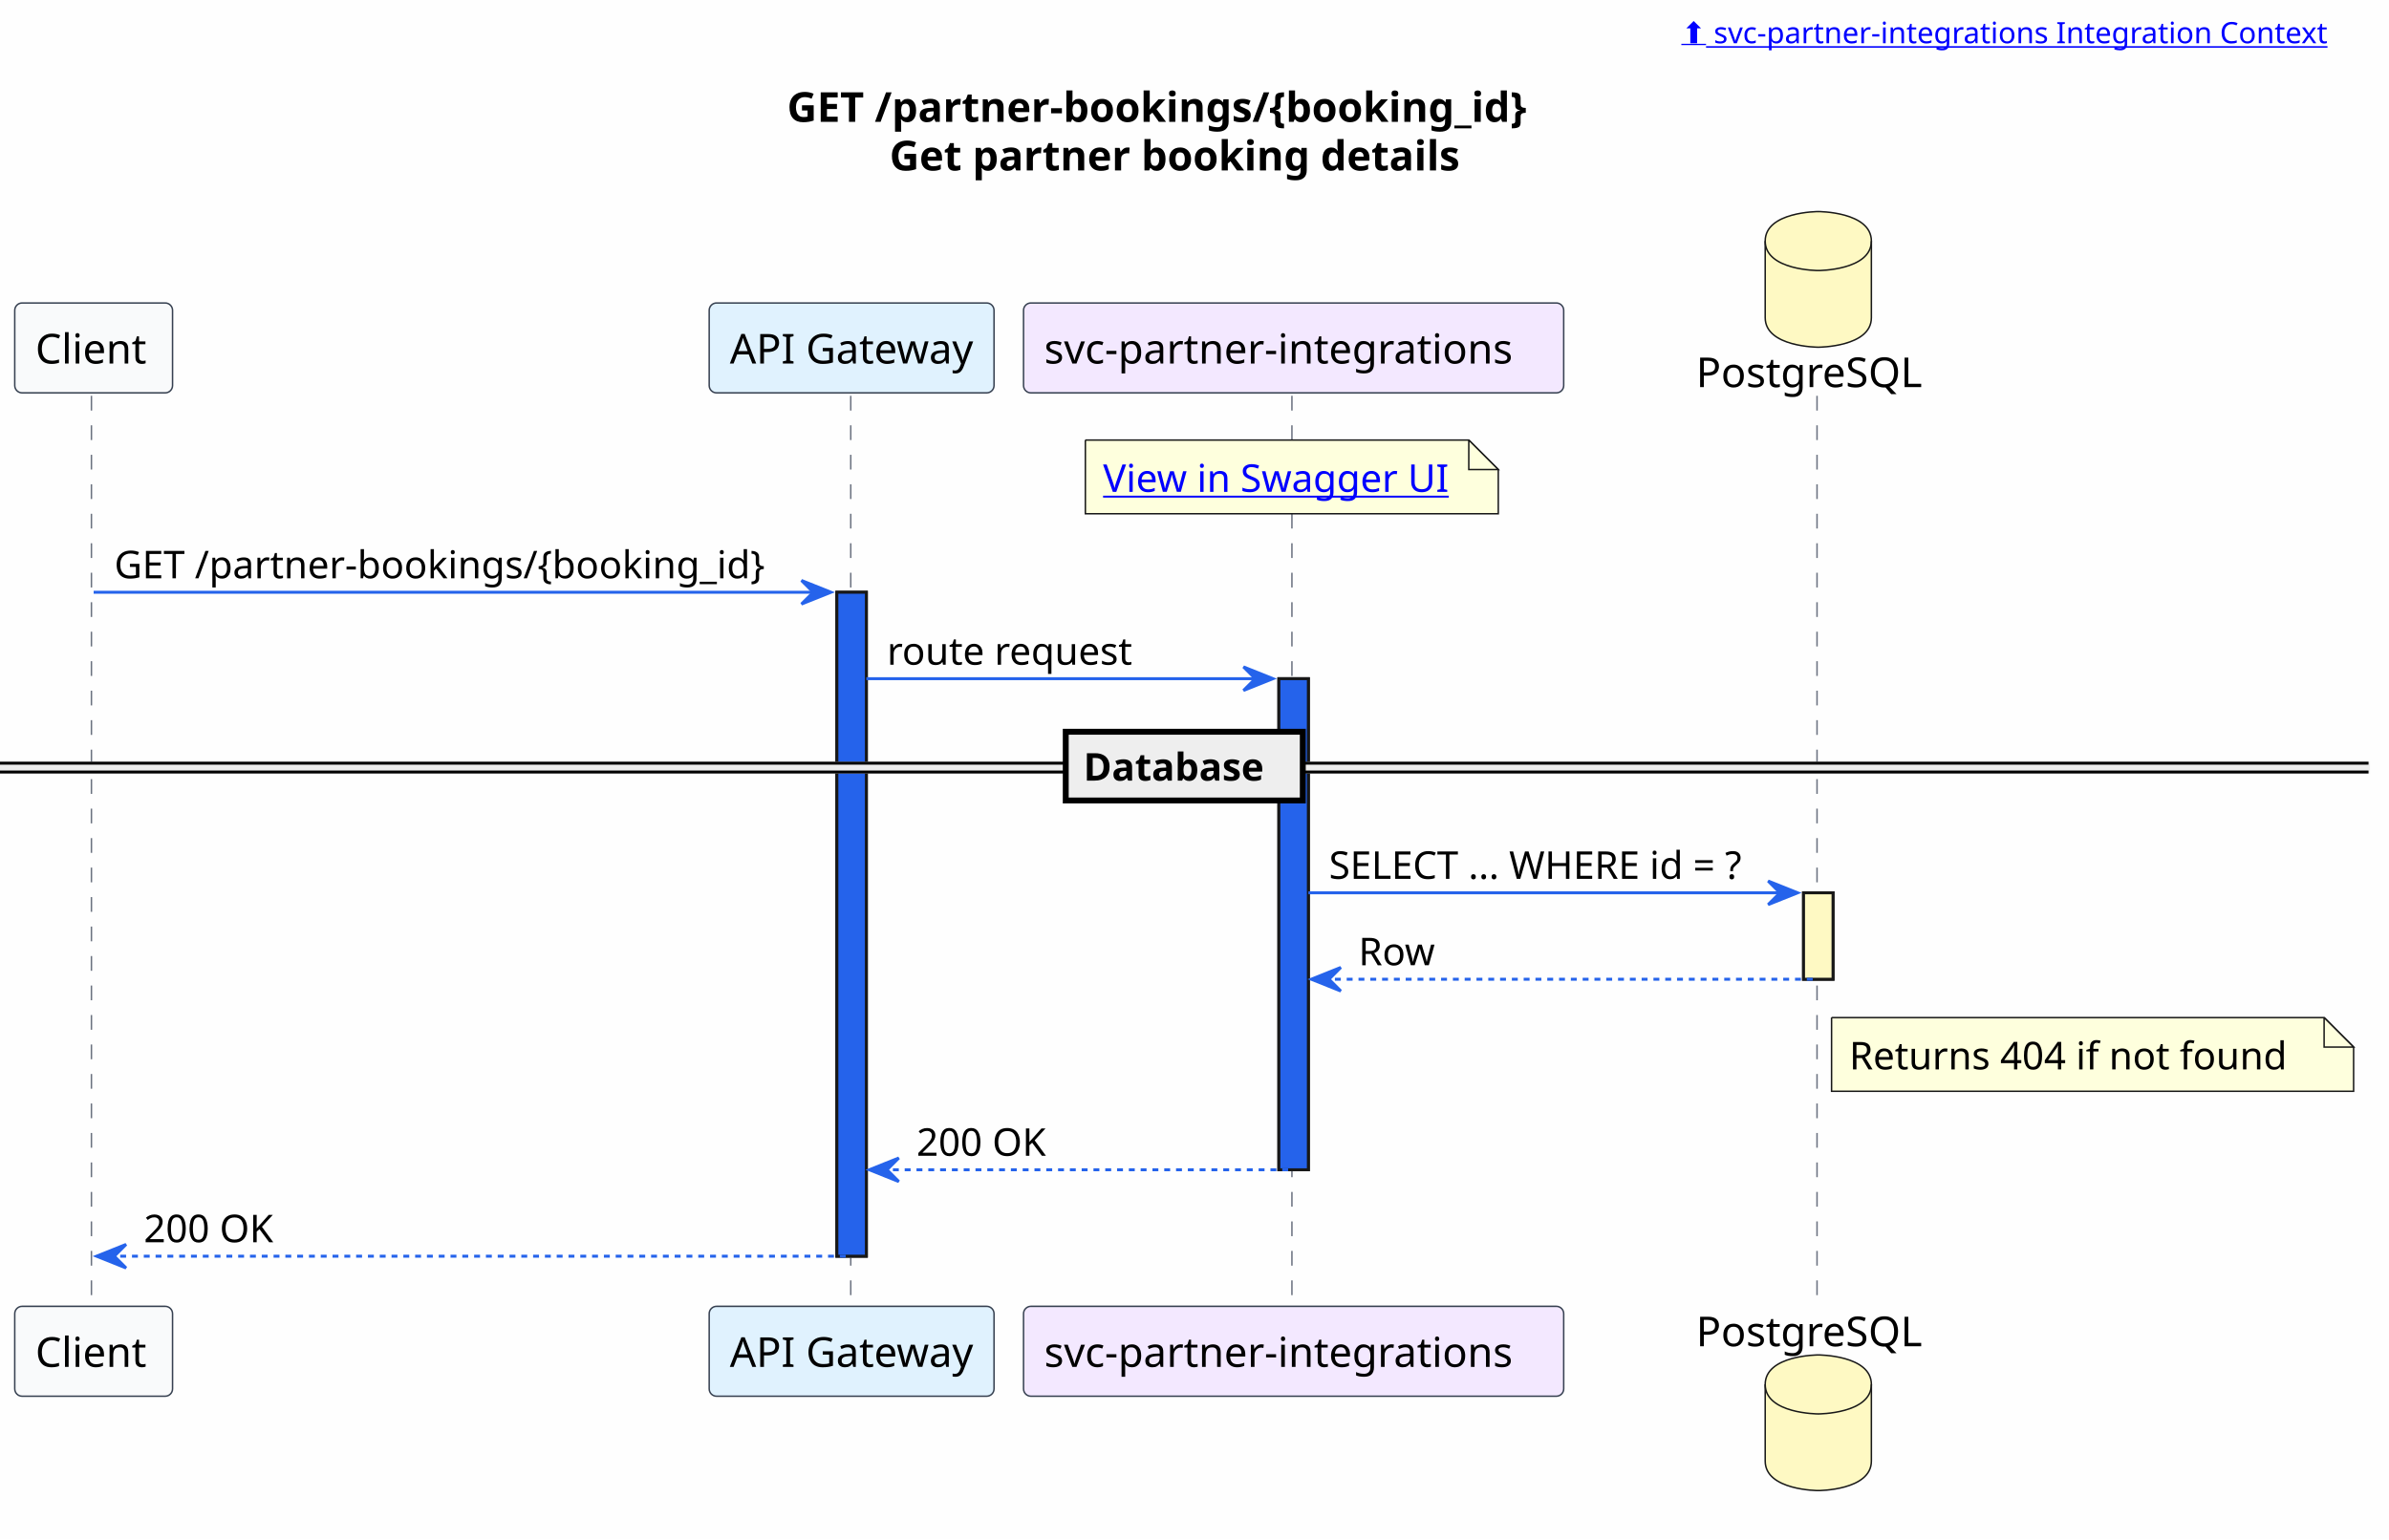
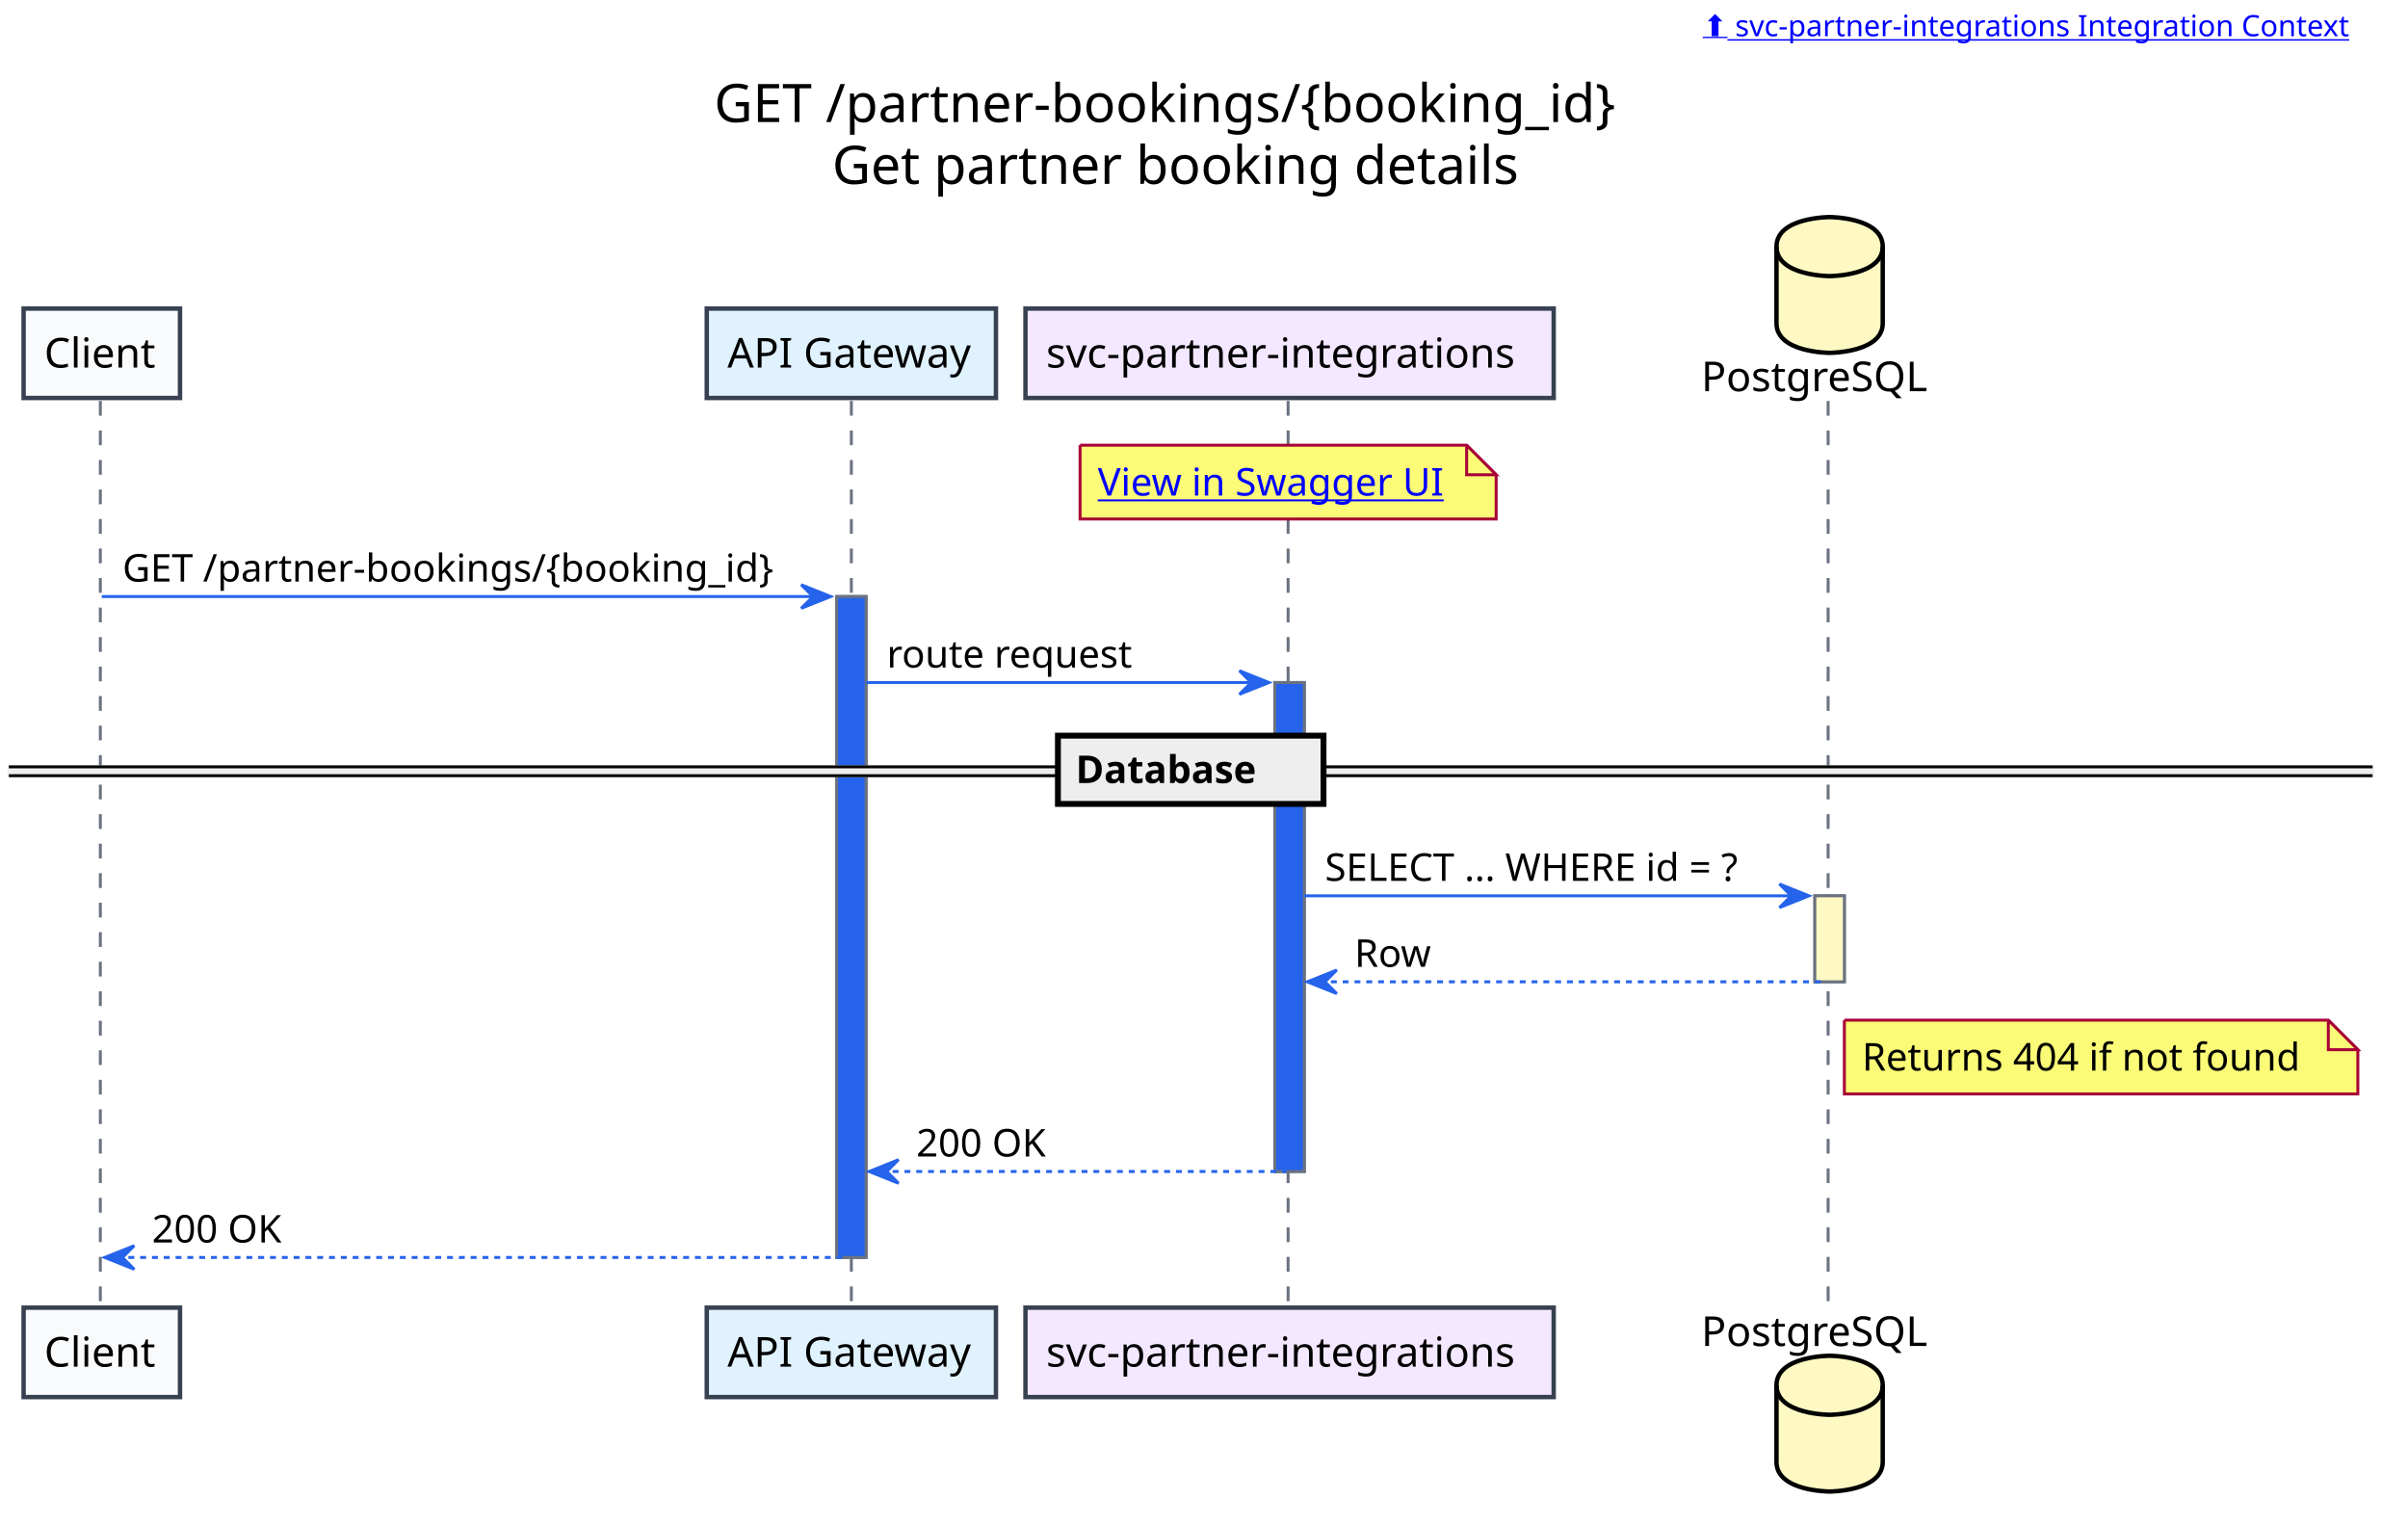
- <svg xmlns="http://www.w3.org/2000/svg" xmlns:xlink="http://www.w3.org/1999/xlink" contentStyleType="text/css" data-diagram-type="SEQUENCE" height="522px" preserveAspectRatio="none" style="width:810px;height:522px;background:#FEFEFE;" version="1.1" viewBox="0 0 810 522" width="810px" zoomAndPan="magnify">
+ <svg xmlns="http://www.w3.org/2000/svg" xmlns:xlink="http://www.w3.org/1999/xlink" contentScriptType="application/ecmascript" contentStyleType="text/css" height="517px" preserveAspectRatio="none" style="width:816px;height:517px;background:#FEFEFE;" version="1.1" viewBox="0 0 816 517" width="816px" zoomAndPan="magnify">
  <defs />
  <g>
-     <rect fill="#FEFEFE" height="522" style="stroke:none;stroke-width:1;" width="810" x="0" y="0" />
-     <text fill="#000000" font-family="'Segoe UI'" font-size="14" font-weight="bold" lengthAdjust="spacing" textLength="268.324" x="266.866" y="41.312">GET /partner-bookings/{booking_id}</text>
-     <text fill="#000000" font-family="'Segoe UI'" font-size="14" font-weight="bold" lengthAdjust="spacing" textLength="198.871" x="301.593" y="57.801">Get partner booking details</text>
-     <g>
-       <rect fill="#2563EB" height="225.174" style="stroke:#181818;stroke-width:1;" width="10" x="283.743" y="200.863" />
-     </g>
-     <g>
-       <rect fill="#2563EB" height="166.553" style="stroke:#181818;stroke-width:1;" width="10" x="433.606" y="230.174" />
-     </g>
-     <g>
-       <rect fill="#FEF9C3" height="29.311" style="stroke:#181818;stroke-width:1;" width="10" x="611.497" y="302.795" />
-     </g>
-     <g class="participant-lifeline" data-entity-uid="part1" data-qualified-name="Client" id="part1-lifeline">
-       <g>
-         <rect fill="#000000" fill-opacity="0" height="309.795" width="8" x="27.752" y="134.242" />
-         <line style="stroke:#6B7280;stroke-width:0.5;stroke-dasharray:5,5;" x1="31" x2="31" y1="134.242" y2="444.037" />
-       </g>
-     </g>
-     <g class="participant-lifeline" data-entity-uid="part2" data-qualified-name="GW" id="part2-lifeline">
-       <g>
-         <rect fill="#000000" fill-opacity="0" height="309.795" width="8" x="284.743" y="134.242" />
-         <line style="stroke:#6B7280;stroke-width:0.5;stroke-dasharray:5,5;" x1="288.454" x2="288.454" y1="134.242" y2="444.037" />
-       </g>
-     </g>
-     <g class="participant-lifeline" data-entity-uid="part3" data-qualified-name="Svc" id="part3-lifeline">
-       <g>
-         <rect fill="#000000" fill-opacity="0" height="309.795" width="8" x="434.606" y="134.242" />
-         <line style="stroke:#6B7280;stroke-width:0.5;stroke-dasharray:5,5;" x1="438.032" x2="438.032" y1="134.242" y2="444.037" />
-       </g>
-     </g>
-     <g class="participant-lifeline" data-entity-uid="part4" data-qualified-name="DB" id="part4-lifeline">
-       <g>
-         <rect fill="#000000" fill-opacity="0" height="309.795" width="8" x="612.497" y="134.242" />
-         <line style="stroke:#6B7280;stroke-width:0.5;stroke-dasharray:5,5;" x1="616.072" x2="616.072" y1="134.242" y2="444.037" />
-       </g>
-     </g>
-     <g class="participant participant-head" data-entity-uid="part1" data-qualified-name="Client" id="part1-head">
-       <a href="/applications/" target="_top" title="/applications/" xlink:actuate="onRequest" xlink:href="/applications/" xlink:show="new" xlink:title="/applications/" xlink:type="simple">
-         <rect fill="#F9FAFB" height="30.488" rx="2.5" ry="2.5" style="stroke:#374151;stroke-width:0.5;" width="53.505" x="5" y="102.754" />
-         <text fill="#000000" font-family="'Segoe UI'" font-size="14" lengthAdjust="spacing" textLength="39.505" x="12" y="123.289">Client</text>
-       </a>
-     </g>
-     <g class="participant participant-tail" data-entity-uid="part1" data-qualified-name="Client" id="part1-tail">
-       <a href="/applications/" target="_top" title="/applications/" xlink:actuate="onRequest" xlink:href="/applications/" xlink:show="new" xlink:title="/applications/" xlink:type="simple">
-         <rect fill="#F9FAFB" height="30.488" rx="2.5" ry="2.5" style="stroke:#374151;stroke-width:0.5;" width="53.505" x="5" y="443.037" />
-         <text fill="#000000" font-family="'Segoe UI'" font-size="14" lengthAdjust="spacing" textLength="39.505" x="12" y="463.572">Client</text>
-       </a>
-     </g>
-     <g class="participant participant-head" data-entity-uid="part2" data-qualified-name="GW" id="part2-head">
-       <a href="/actors/#api-gateway" target="_top" title="/actors/#api-gateway" xlink:actuate="onRequest" xlink:href="/actors/#api-gateway" xlink:show="new" xlink:title="/actors/#api-gateway" xlink:type="simple">
-         <rect fill="#E0F2FE" height="30.488" rx="2.5" ry="2.5" style="stroke:#374151;stroke-width:0.5;" width="96.578" x="240.454" y="102.754" />
-         <text fill="#000000" font-family="'Segoe UI'" font-size="14" lengthAdjust="spacing" textLength="82.578" x="247.454" y="123.289">API Gateway</text>
-       </a>
-     </g>
-     <g class="participant participant-tail" data-entity-uid="part2" data-qualified-name="GW" id="part2-tail">
-       <a href="/actors/#api-gateway" target="_top" title="/actors/#api-gateway" xlink:actuate="onRequest" xlink:href="/actors/#api-gateway" xlink:show="new" xlink:title="/actors/#api-gateway" xlink:type="simple">
-         <rect fill="#E0F2FE" height="30.488" rx="2.5" ry="2.5" style="stroke:#374151;stroke-width:0.5;" width="96.578" x="240.454" y="443.037" />
-         <text fill="#000000" font-family="'Segoe UI'" font-size="14" lengthAdjust="spacing" textLength="82.578" x="247.454" y="463.572">API Gateway</text>
-       </a>
-     </g>
-     <g class="participant participant-head" data-entity-uid="part3" data-qualified-name="Svc" id="part3-head">
-       <a href="/microservices/svc-partner-integrations/" target="_top" title="/microservices/svc-partner-integrations/" xlink:actuate="onRequest" xlink:href="/microservices/svc-partner-integrations/" xlink:show="new" xlink:title="/microservices/svc-partner-integrations/" xlink:type="simple">
-         <rect fill="#F3E8FF" height="30.488" rx="2.5" ry="2.5" style="stroke:#374151;stroke-width:0.5;" width="183.148" x="347.032" y="102.754" />
-         <text fill="#000000" font-family="'Segoe UI'" font-size="14" lengthAdjust="spacing" textLength="169.148" x="354.032" y="123.289">svc-partner-integrations</text>
-       </a>
-     </g>
-     <g class="participant participant-tail" data-entity-uid="part3" data-qualified-name="Svc" id="part3-tail">
-       <a href="/microservices/svc-partner-integrations/" target="_top" title="/microservices/svc-partner-integrations/" xlink:actuate="onRequest" xlink:href="/microservices/svc-partner-integrations/" xlink:show="new" xlink:title="/microservices/svc-partner-integrations/" xlink:type="simple">
-         <rect fill="#F3E8FF" height="30.488" rx="2.5" ry="2.5" style="stroke:#374151;stroke-width:0.5;" width="183.148" x="347.032" y="443.037" />
-         <text fill="#000000" font-family="'Segoe UI'" font-size="14" lengthAdjust="spacing" textLength="169.148" x="354.032" y="463.572">svc-partner-integrations</text>
-       </a>
-     </g>
-     <g class="participant participant-head" data-entity-uid="part4" data-qualified-name="DB" id="part4-head">
-       <a href="/microservices/svc-partner-integrations/#data-store" target="_top" title="/microservices/svc-partner-integrations/#data-store" xlink:actuate="onRequest" xlink:href="/microservices/svc-partner-integrations/#data-store" xlink:show="new" xlink:title="/microservices/svc-partner-integrations/#data-store" xlink:type="simple">
-         <text fill="#000000" font-family="'Segoe UI'" font-size="14" lengthAdjust="spacing" textLength="76.85" x="575.072" y="131.289">PostgreSQL</text>
-         <path d="M598.497,81.754 C598.497,71.754 616.497,71.754 616.497,71.754 C616.497,71.754 634.497,71.754 634.497,81.754 L634.497,107.754 C634.497,117.754 616.497,117.754 616.497,117.754 C616.497,117.754 598.497,117.754 598.497,107.754 L598.497,81.754" fill="#FEF9C3" style="stroke:#181818;stroke-width:0.5;" />
-         <path d="M598.497,81.754 C598.497,91.754 616.497,91.754 616.497,91.754 C616.497,91.754 634.497,91.754 634.497,81.754" fill="none" style="stroke:#181818;stroke-width:0.5;" />
-       </a>
-     </g>
-     <g class="participant participant-tail" data-entity-uid="part4" data-qualified-name="DB" id="part4-tail">
-       <a href="/microservices/svc-partner-integrations/#data-store" target="_top" title="/microservices/svc-partner-integrations/#data-store" xlink:actuate="onRequest" xlink:href="/microservices/svc-partner-integrations/#data-store" xlink:show="new" xlink:title="/microservices/svc-partner-integrations/#data-store" xlink:type="simple">
-         <text fill="#000000" font-family="'Segoe UI'" font-size="14" lengthAdjust="spacing" textLength="76.85" x="575.072" y="456.572">PostgreSQL</text>
-         <path d="M598.497,469.525 C598.497,459.525 616.497,459.525 616.497,459.525 C616.497,459.525 634.497,459.525 634.497,469.525 L634.497,495.525 C634.497,505.525 616.497,505.525 616.497,505.525 C616.497,505.525 598.497,505.525 598.497,495.525 L598.497,469.525" fill="#FEF9C3" style="stroke:#181818;stroke-width:0.5;" />
-         <path d="M598.497,469.525 C598.497,479.525 616.497,479.525 616.497,479.525 C616.497,479.525 634.497,479.525 634.497,469.525" fill="none" style="stroke:#181818;stroke-width:0.5;" />
-       </a>
-     </g>
-     <g>
-       <rect fill="#2563EB" height="225.174" style="stroke:#181818;stroke-width:1;" width="10" x="283.743" y="200.863" />
-     </g>
-     <g>
-       <rect fill="#2563EB" height="166.553" style="stroke:#181818;stroke-width:1;" width="10" x="433.606" y="230.174" />
-     </g>
-     <g>
-       <rect fill="#FEF9C3" height="29.311" style="stroke:#181818;stroke-width:1;" width="10" x="611.497" y="302.795" />
-     </g>
-     <path d="M368,149.242 L368,174.242 L508,174.242 L508,159.242 L498,149.242 L368,149.242" fill="#FEFFDD" style="stroke:#181818;stroke-width:0.5;" />
-     <path d="M498,149.242 L498,159.242 L508,159.242 L498,149.242" fill="#FEFFDD" style="stroke:#181818;stroke-width:0.5;" />
+     <text fill="#000000" font-family="Segoe UI" font-size="18" lengthAdjust="spacingAndGlyphs" textLength="323" x="242" y="41.349">GET /partner-bookings/{booking_id}</text>
+     <text fill="#000000" font-family="Segoe UI" font-size="18" lengthAdjust="spacingAndGlyphs" textLength="243" x="282" y="62.302">Get partner booking details</text>
+     <rect fill="#2563EB" height="223.93" style="stroke: #6B7280; stroke-width: 1.0;" width="10" x="283.5" y="202.109" />
+     <rect fill="#2563EB" height="165.664" style="stroke: #6B7280; stroke-width: 1.0;" width="10" x="432" y="231.242" />
+     <rect fill="#FEF9C3" height="29.133" style="stroke: #6B7280; stroke-width: 1.0;" width="10" x="615" y="303.508" />
+     <line style="stroke: #6B7280; stroke-width: 1.0; stroke-dasharray: 5.0,5.0;" x1="34" x2="34" y1="135.844" y2="444.039" />
+     <line style="stroke: #6B7280; stroke-width: 1.0; stroke-dasharray: 5.0,5.0;" x1="288.5" x2="288.5" y1="135.844" y2="444.039" />
+     <line style="stroke: #6B7280; stroke-width: 1.0; stroke-dasharray: 5.0,5.0;" x1="436.5" x2="436.5" y1="135.844" y2="444.039" />
+     <line style="stroke: #6B7280; stroke-width: 1.0; stroke-dasharray: 5.0,5.0;" x1="619.5" x2="619.5" y1="135.844" y2="444.039" />
+     <a href="/applications/" target="_top" title="/applications/" xlink:actuate="onRequest" xlink:href="/applications/" xlink:show="new" xlink:title="/applications/" xlink:type="simple">
+       <rect fill="#F9FAFB" height="30.297" style="stroke: #374151; stroke-width: 1.5;" width="53" x="8" y="104.547" />
+       <text fill="#000000" font-family="Segoe UI" font-size="14" lengthAdjust="spacingAndGlyphs" textLength="39" x="15" y="124.542">Client</text>
+       <rect fill="#F9FAFB" height="30.297" style="stroke: #374151; stroke-width: 1.5;" width="53" x="8" y="443.039" />
+       <text fill="#000000" font-family="Segoe UI" font-size="14" lengthAdjust="spacingAndGlyphs" textLength="39" x="15" y="463.034">Client</text>
+     </a>
+     <a href="/actors/#api-gateway" target="_top" title="/actors/#api-gateway" xlink:actuate="onRequest" xlink:href="/actors/#api-gateway" xlink:show="new" xlink:title="/actors/#api-gateway" xlink:type="simple">
+       <rect fill="#E0F2FE" height="30.297" style="stroke: #374151; stroke-width: 1.5;" width="98" x="239.5" y="104.547" />
+       <text fill="#000000" font-family="Segoe UI" font-size="14" lengthAdjust="spacingAndGlyphs" textLength="84" x="246.5" y="124.542">API Gateway</text>
+       <rect fill="#E0F2FE" height="30.297" style="stroke: #374151; stroke-width: 1.5;" width="98" x="239.5" y="443.039" />
+       <text fill="#000000" font-family="Segoe UI" font-size="14" lengthAdjust="spacingAndGlyphs" textLength="84" x="246.5" y="463.034">API Gateway</text>
+     </a>
+     <a href="/microservices/svc-partner-integrations/" target="_top" title="/microservices/svc-partner-integrations/" xlink:actuate="onRequest" xlink:href="/microservices/svc-partner-integrations/" xlink:show="new" xlink:title="/microservices/svc-partner-integrations/" xlink:type="simple">
+       <rect fill="#F3E8FF" height="30.297" style="stroke: #374151; stroke-width: 1.5;" width="179" x="347.5" y="104.547" />
+       <text fill="#000000" font-family="Segoe UI" font-size="14" lengthAdjust="spacingAndGlyphs" textLength="165" x="354.5" y="124.542">svc-partner-integrations</text>
+       <rect fill="#F3E8FF" height="30.297" style="stroke: #374151; stroke-width: 1.5;" width="179" x="347.5" y="443.039" />
+       <text fill="#000000" font-family="Segoe UI" font-size="14" lengthAdjust="spacingAndGlyphs" textLength="165" x="354.5" y="463.034">svc-partner-integrations</text>
+     </a>
+     <a href="/microservices/svc-partner-integrations/#data-store" target="_top" title="/microservices/svc-partner-integrations/#data-store" xlink:actuate="onRequest" xlink:href="/microservices/svc-partner-integrations/#data-store" xlink:show="new" xlink:title="/microservices/svc-partner-integrations/#data-store" xlink:type="simple">
+       <text fill="#000000" font-family="Segoe UI" font-size="14" lengthAdjust="spacingAndGlyphs" textLength="81" x="576.5" y="132.542">PostgreSQL</text>
+       <path d="M602,83.547 C602,73.547 620,73.547 620,73.547 C620,73.547 638,73.547 638,83.547 L638,109.547 C638,119.547 620,119.547 620,119.547 C620,119.547 602,119.547 602,109.547 L602,83.547 " fill="#FEF9C3" style="stroke: #000000; stroke-width: 1.5;" />
+       <path d="M602,83.547 C602,93.547 620,93.547 620,93.547 C620,93.547 638,93.547 638,83.547 " fill="none" style="stroke: #000000; stroke-width: 1.5;" />
+       <text fill="#000000" font-family="Segoe UI" font-size="14" lengthAdjust="spacingAndGlyphs" textLength="81" x="576.5" y="456.034">PostgreSQL</text>
+       <path d="M602,469.336 C602,459.336 620,459.336 620,459.336 C620,459.336 638,459.336 638,469.336 L638,495.336 C638,505.336 620,505.336 620,505.336 C620,505.336 602,505.336 602,495.336 L602,469.336 " fill="#FEF9C3" style="stroke: #000000; stroke-width: 1.5;" />
+       <path d="M602,469.336 C602,479.336 620,479.336 620,479.336 C620,479.336 638,479.336 638,469.336 " fill="none" style="stroke: #000000; stroke-width: 1.5;" />
+     </a>
+     <rect fill="#2563EB" height="223.93" style="stroke: #6B7280; stroke-width: 1.0;" width="10" x="283.5" y="202.109" />
+     <rect fill="#2563EB" height="165.664" style="stroke: #6B7280; stroke-width: 1.0;" width="10" x="432" y="231.242" />
+     <rect fill="#FEF9C3" height="29.133" style="stroke: #6B7280; stroke-width: 1.0;" width="10" x="615" y="303.508" />
+     <path d="M366,150.844 L366,175.844 L507,175.844 L507,160.844 L497,150.844 L366,150.844 " fill="#FBFB77" style="stroke: #A80036; stroke-width: 1.0;" />
+     <path d="M497,150.844 L497,160.844 L507,160.844 L497,150.844 " fill="#FBFB77" style="stroke: #A80036; stroke-width: 1.0;" />
    <a href="/services/api/svc-partner-integrations.html#/Partner%20Bookings/getPartnerBooking" target="_top" title="/services/api/svc-partner-integrations.html#/Partner%20Bookings/getPartnerBooking" xlink:actuate="onRequest" xlink:href="/services/api/svc-partner-integrations.html#/Partner%20Bookings/getPartnerBooking" xlink:show="new" xlink:title="/services/api/svc-partner-integrations.html#/Partner%20Bookings/getPartnerBooking" xlink:type="simple">
-       <text fill="#0000FF" font-family="'Segoe UI'" font-size="13" lengthAdjust="spacing" text-decoration="underline" textLength="119.406" x="374" y="166.81">View in Swagger UI</text>
+       <text fill="#0000FF" font-family="Segoe UI" font-size="13" lengthAdjust="spacingAndGlyphs" text-decoration="underline" textLength="120" x="372" y="167.911">View in Swagger UI</text>
    </a>
-     <g class="message" data-entity-1="part1" data-entity-2="part2" id="msg1">
-       <polygon fill="#2563EB" points="271.743,196.863,281.743,200.863,271.743,204.863,275.743,200.863" style="stroke:#2563EB;stroke-width:1;" />
-       <line style="stroke:#2563EB;stroke-width:1;" x1="31.752" x2="277.743" y1="200.863" y2="200.863" />
-       <text fill="#000000" font-family="'Segoe UI'" font-size="13" lengthAdjust="spacing" textLength="232.991" x="38.752" y="196.121">GET /partner-bookings/{booking_id}</text>
-     </g>
-     <g class="message" data-entity-1="part2" data-entity-2="part3" id="msg2">
-       <polygon fill="#2563EB" points="421.606,226.174,431.606,230.174,421.606,234.174,425.606,230.174" style="stroke:#2563EB;stroke-width:1;" />
-       <line style="stroke:#2563EB;stroke-width:1;" x1="293.743" x2="427.606" y1="230.174" y2="230.174" />
-       <text fill="#000000" font-family="'Segoe UI'" font-size="13" lengthAdjust="spacing" textLength="85.135" x="300.743" y="225.432">route request</text>
-     </g>
-     <rect fill="#EEEEEE" height="3" style="stroke:#EEEEEE;stroke-width:1;" width="803.057" x="0" y="258.829" />
-     <line style="stroke:#000000;stroke-width:1;" x1="0" x2="803.057" y1="258.829" y2="258.829" />
-     <line style="stroke:#000000;stroke-width:1;" x1="0" x2="803.057" y1="261.829" y2="261.829" />
-     <rect fill="#EEEEEE" height="23.311" style="stroke:#000000;stroke-width:2;" width="80.371" x="361.343" y="248.174" />
-     <text fill="#000000" font-family="'Segoe UI'" font-size="13" font-weight="bold" lengthAdjust="spacing" textLength="62.086" x="367.343" y="264.742">Database</text>
-     <g class="message" data-entity-1="part3" data-entity-2="part4" id="msg3">
-       <polygon fill="#2563EB" points="599.497,298.795,609.497,302.795,599.497,306.795,603.497,302.795" style="stroke:#2563EB;stroke-width:1;" />
-       <line style="stroke:#2563EB;stroke-width:1;" x1="443.606" x2="605.497" y1="302.795" y2="302.795" />
-       <text fill="#000000" font-family="'Segoe UI'" font-size="13" lengthAdjust="spacing" textLength="148.891" x="450.606" y="298.053">SELECT ... WHERE id = ?</text>
-     </g>
-     <g class="message" data-entity-1="part4" data-entity-2="part3" id="msg4">
-       <polygon fill="#2563EB" points="454.606,328.106,444.606,332.106,454.606,336.106,450.606,332.106" style="stroke:#2563EB;stroke-width:1;" />
-       <line style="stroke:#2563EB;stroke-width:1;stroke-dasharray:2,2;" x1="448.606" x2="615.497" y1="332.106" y2="332.106" />
-       <text fill="#000000" font-family="'Segoe UI'" font-size="13" lengthAdjust="spacing" textLength="26.222" x="460.606" y="327.363">Row</text>
-     </g>
-     <path d="M621,345.106 L621,370.106 L798,370.106 L798,355.106 L788,345.106 L621,345.106" fill="#FEFFDD" style="stroke:#181818;stroke-width:0.5;" />
-     <path d="M788,345.106 L788,355.106 L798,355.106 L788,345.106" fill="#FEFFDD" style="stroke:#181818;stroke-width:0.5;" />
-     <text fill="#000000" font-family="'Segoe UI'" font-size="13" lengthAdjust="spacing" textLength="156.057" x="627" y="362.674">Returns 404 if not found</text>
-     <g class="message" data-entity-1="part3" data-entity-2="part2" id="msg5">
-       <polygon fill="#2563EB" points="304.743,392.727,294.743,396.727,304.743,400.727,300.743,396.727" style="stroke:#2563EB;stroke-width:1;" />
-       <line style="stroke:#2563EB;stroke-width:1;stroke-dasharray:2,2;" x1="298.743" x2="437.606" y1="396.727" y2="396.727" />
-       <text fill="#000000" font-family="'Segoe UI'" font-size="13" lengthAdjust="spacing" textLength="47.36" x="310.743" y="391.984">200 OK</text>
-     </g>
-     <g class="message" data-entity-1="part2" data-entity-2="part1" id="msg6">
-       <polygon fill="#2563EB" points="42.752,422.037,32.752,426.037,42.752,430.037,38.752,426.037" style="stroke:#2563EB;stroke-width:1;" />
-       <line style="stroke:#2563EB;stroke-width:1;stroke-dasharray:2,2;" x1="36.752" x2="287.743" y1="426.037" y2="426.037" />
-       <text fill="#000000" font-family="'Segoe UI'" font-size="13" lengthAdjust="spacing" textLength="47.36" x="48.752" y="421.295">200 OK</text>
-     </g>
+     <polygon fill="#2563EB" points="271.5,198.109,281.5,202.109,271.5,206.109,275.5,202.109" style="stroke: #2563EB; stroke-width: 1.0;" />
+     <line style="stroke: #2563EB; stroke-width: 1.0;" x1="34.5" x2="277.5" y1="202.109" y2="202.109" />
+     <text fill="#000000" font-family="Segoe UI" font-size="13" lengthAdjust="spacingAndGlyphs" textLength="230" x="41.5" y="197.043">GET /partner-bookings/{booking_id}</text>
+     <polygon fill="#2563EB" points="420,227.242,430,231.242,420,235.242,424,231.242" style="stroke: #2563EB; stroke-width: 1.0;" />
+     <line style="stroke: #2563EB; stroke-width: 1.0;" x1="293.5" x2="426" y1="231.242" y2="231.242" />
+     <text fill="#000000" font-family="Segoe UI" font-size="13" lengthAdjust="spacingAndGlyphs" textLength="87" x="300.5" y="226.176">route request</text>
+     <rect fill="#EEEEEE" height="3" style="stroke: #EEEEEE; stroke-width: 1.0;" width="801" x="3" y="259.809" />
+     <line style="stroke: #000000; stroke-width: 1.0;" x1="3" x2="804" y1="259.809" y2="259.809" />
+     <line style="stroke: #000000; stroke-width: 1.0;" x1="3" x2="804" y1="262.809" y2="262.809" />
+     <rect fill="#EEEEEE" height="23.133" style="stroke: #000000; stroke-width: 2.0;" width="90" x="358.5" y="249.242" />
+     <text fill="#000000" font-family="Segoe UI" font-size="13" font-weight="bold" lengthAdjust="spacingAndGlyphs" textLength="71" x="364.5" y="265.309">Database</text>
+     <polygon fill="#2563EB" points="603,299.508,613,303.508,603,307.508,607,303.508" style="stroke: #2563EB; stroke-width: 1.0;" />
+     <line style="stroke: #2563EB; stroke-width: 1.0;" x1="442" x2="609" y1="303.508" y2="303.508" />
+     <text fill="#000000" font-family="Segoe UI" font-size="13" lengthAdjust="spacingAndGlyphs" textLength="154" x="449" y="298.442">SELECT ... WHERE id = ?</text>
+     <polygon fill="#2563EB" points="453,328.641,443,332.641,453,336.641,449,332.641" style="stroke: #2563EB; stroke-width: 1.0;" />
+     <line style="stroke: #2563EB; stroke-width: 1.0; stroke-dasharray: 2.0,2.0;" x1="447" x2="619" y1="332.641" y2="332.641" />
+     <text fill="#000000" font-family="Segoe UI" font-size="13" lengthAdjust="spacingAndGlyphs" textLength="25" x="459" y="327.575">Row</text>
+     <path d="M625,345.641 L625,370.641 L799,370.641 L799,355.641 L789,345.641 L625,345.641 " fill="#FBFB77" style="stroke: #A80036; stroke-width: 1.0;" />
+     <path d="M789,345.641 L789,355.641 L799,355.641 L789,345.641 " fill="#FBFB77" style="stroke: #A80036; stroke-width: 1.0;" />
+     <text fill="#000000" font-family="Segoe UI" font-size="13" lengthAdjust="spacingAndGlyphs" textLength="153" x="631" y="362.707">Returns 404 if not found</text>
+     <polygon fill="#2563EB" points="304.5,392.906,294.5,396.906,304.5,400.906,300.5,396.906" style="stroke: #2563EB; stroke-width: 1.0;" />
+     <line style="stroke: #2563EB; stroke-width: 1.0; stroke-dasharray: 2.0,2.0;" x1="298.5" x2="436" y1="396.906" y2="396.906" />
+     <text fill="#000000" font-family="Segoe UI" font-size="13" lengthAdjust="spacingAndGlyphs" textLength="46" x="310.5" y="391.84">200 OK</text>
+     <polygon fill="#2563EB" points="45.5,422.039,35.5,426.039,45.5,430.039,41.5,426.039" style="stroke: #2563EB; stroke-width: 1.0;" />
+     <line style="stroke: #2563EB; stroke-width: 1.0; stroke-dasharray: 2.0,2.0;" x1="39.5" x2="287.5" y1="426.039" y2="426.039" />
+     <text fill="#000000" font-family="Segoe UI" font-size="13" lengthAdjust="spacingAndGlyphs" textLength="46" x="51.5" y="420.973">200 OK</text>
    <a href="/microservices/svc-partner-integrations/#integration-context" target="_top" title="/microservices/svc-partner-integrations/#integration-context" xlink:actuate="onRequest" xlink:href="/microservices/svc-partner-integrations/#integration-context" xlink:show="new" xlink:title="/microservices/svc-partner-integrations/#integration-context" xlink:type="simple">
-       <text fill="#0000FF" font-family="'Segoe UI'" font-size="10" lengthAdjust="spacing" text-decoration="underline" textLength="231.992" x="570.065" y="14.668">⬆ svc-partner-integrations Integration Context</text>
+       <text fill="#0000FF" font-family="Segoe UI" font-size="10" lengthAdjust="spacingAndGlyphs" text-decoration="underline" textLength="227" x="577" y="12.282">⬆ svc-partner-integrations Integration Context</text>
    </a>
  </g>
</svg>
